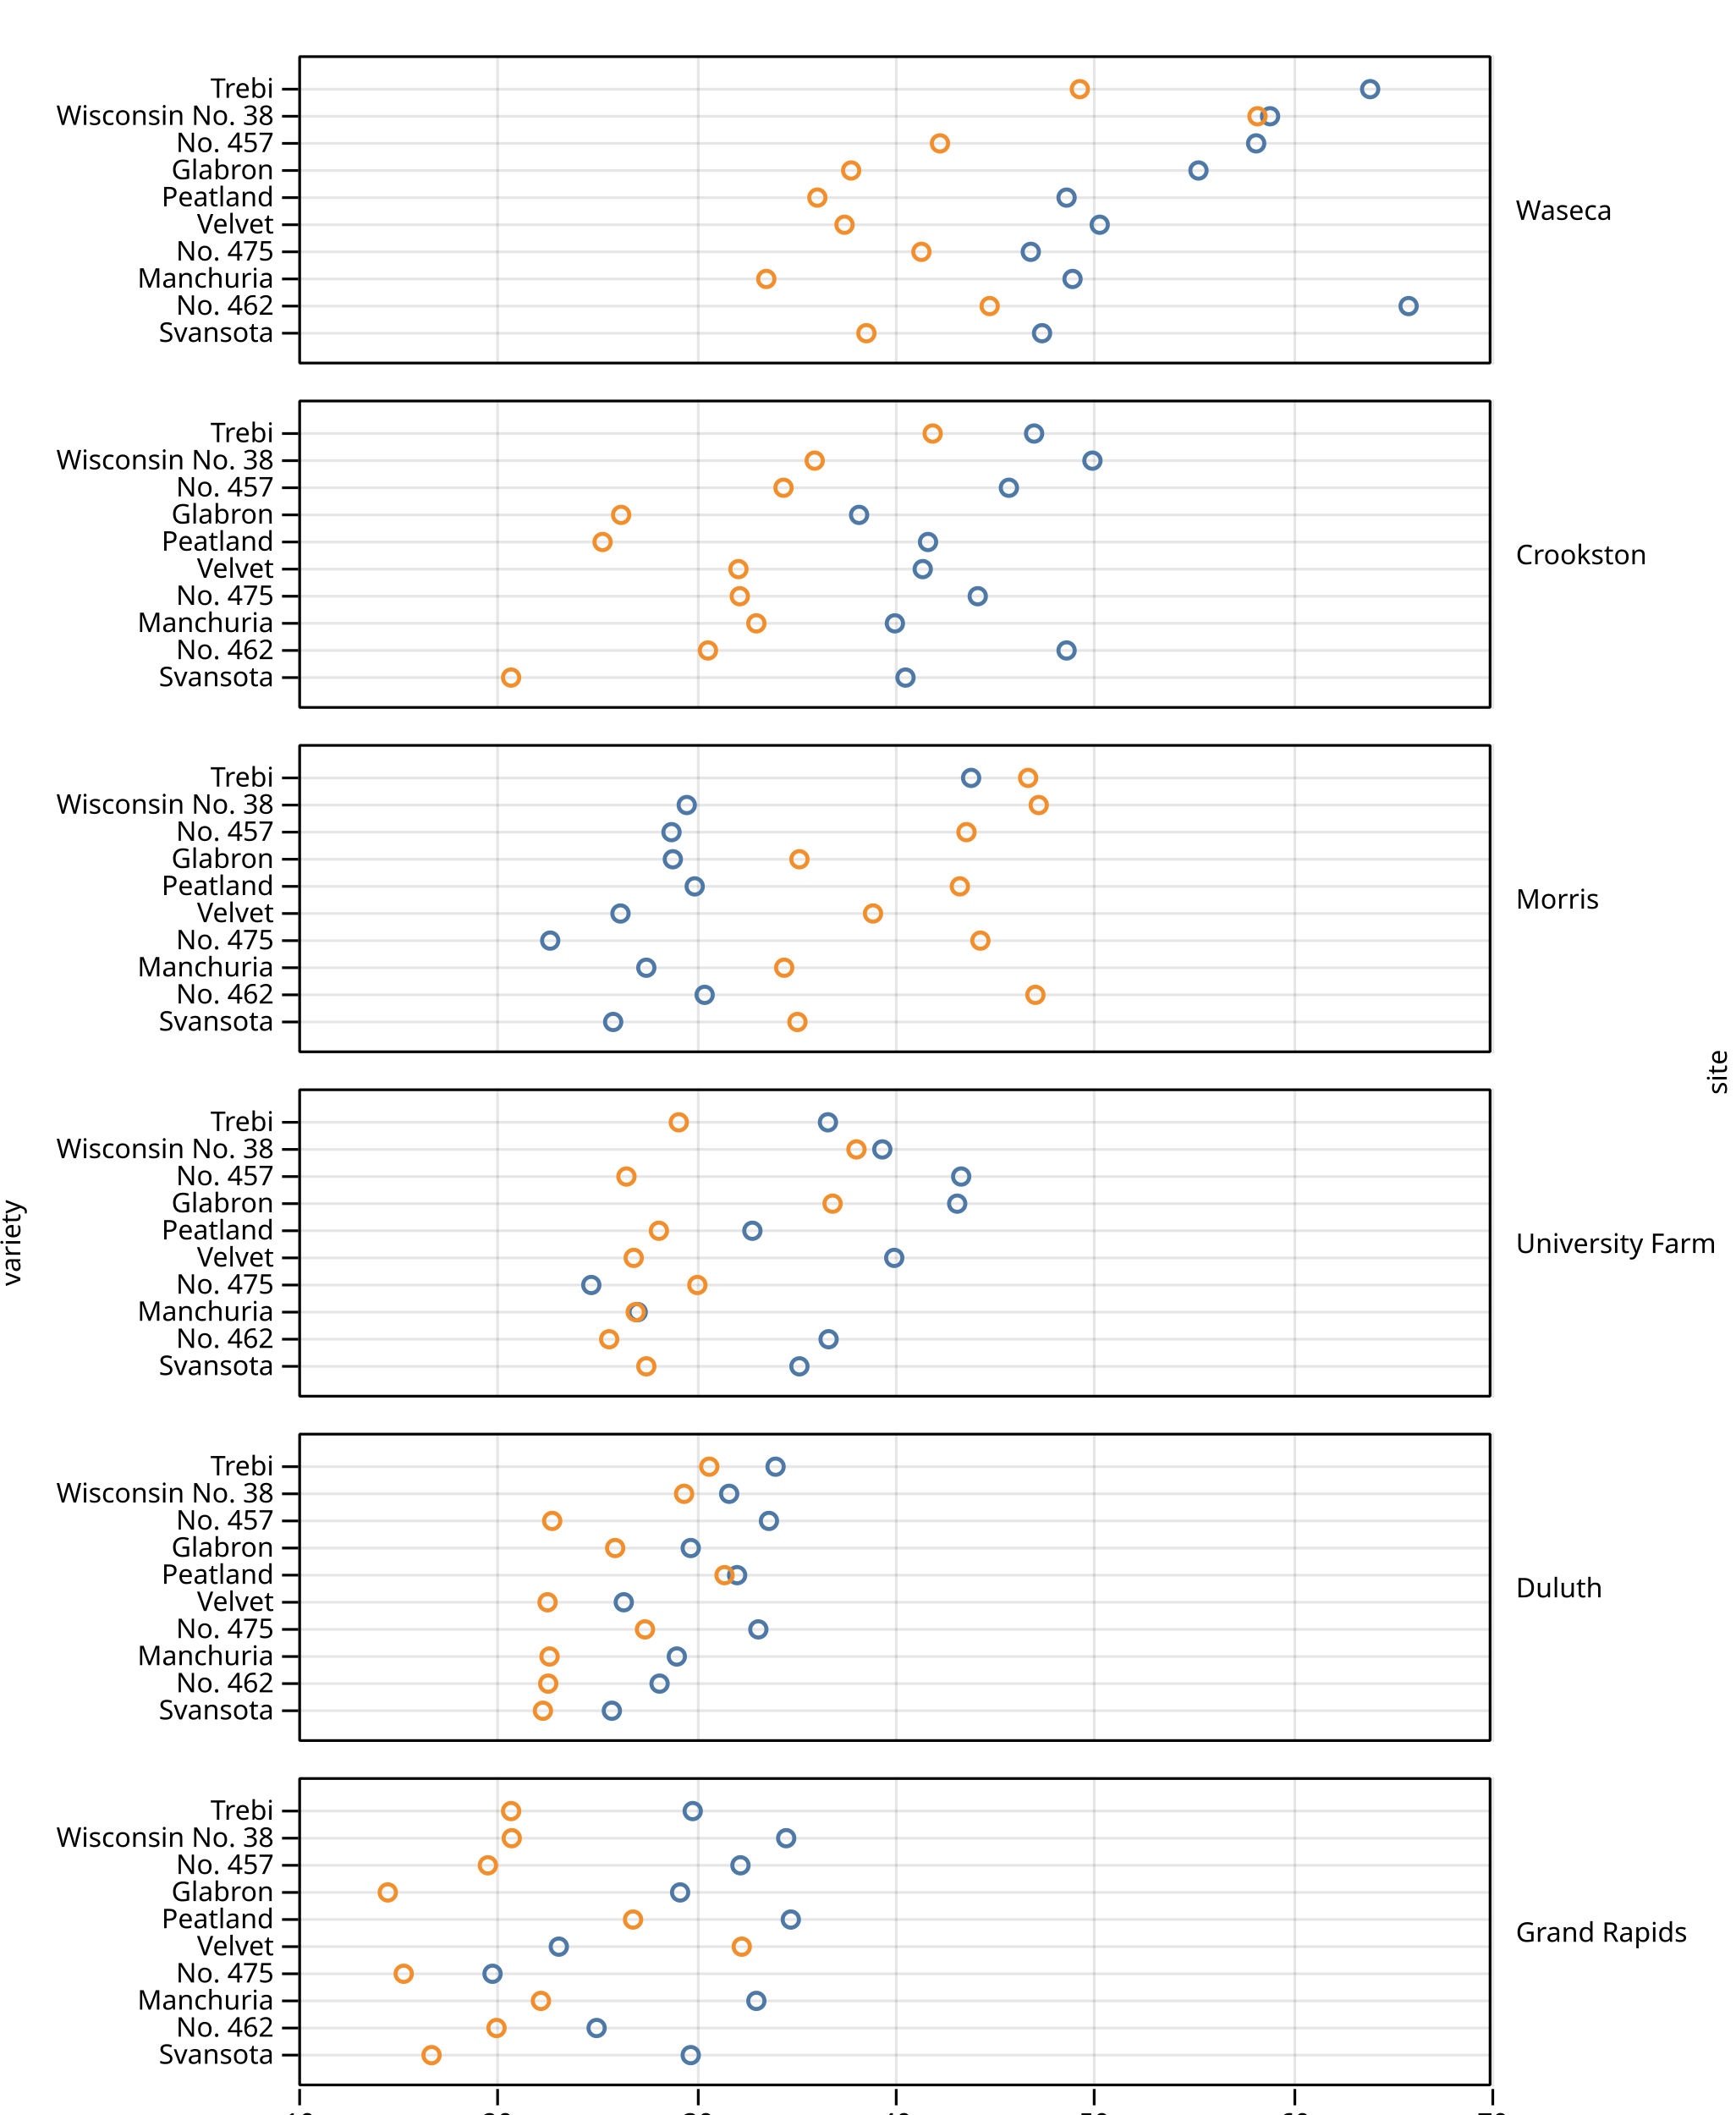
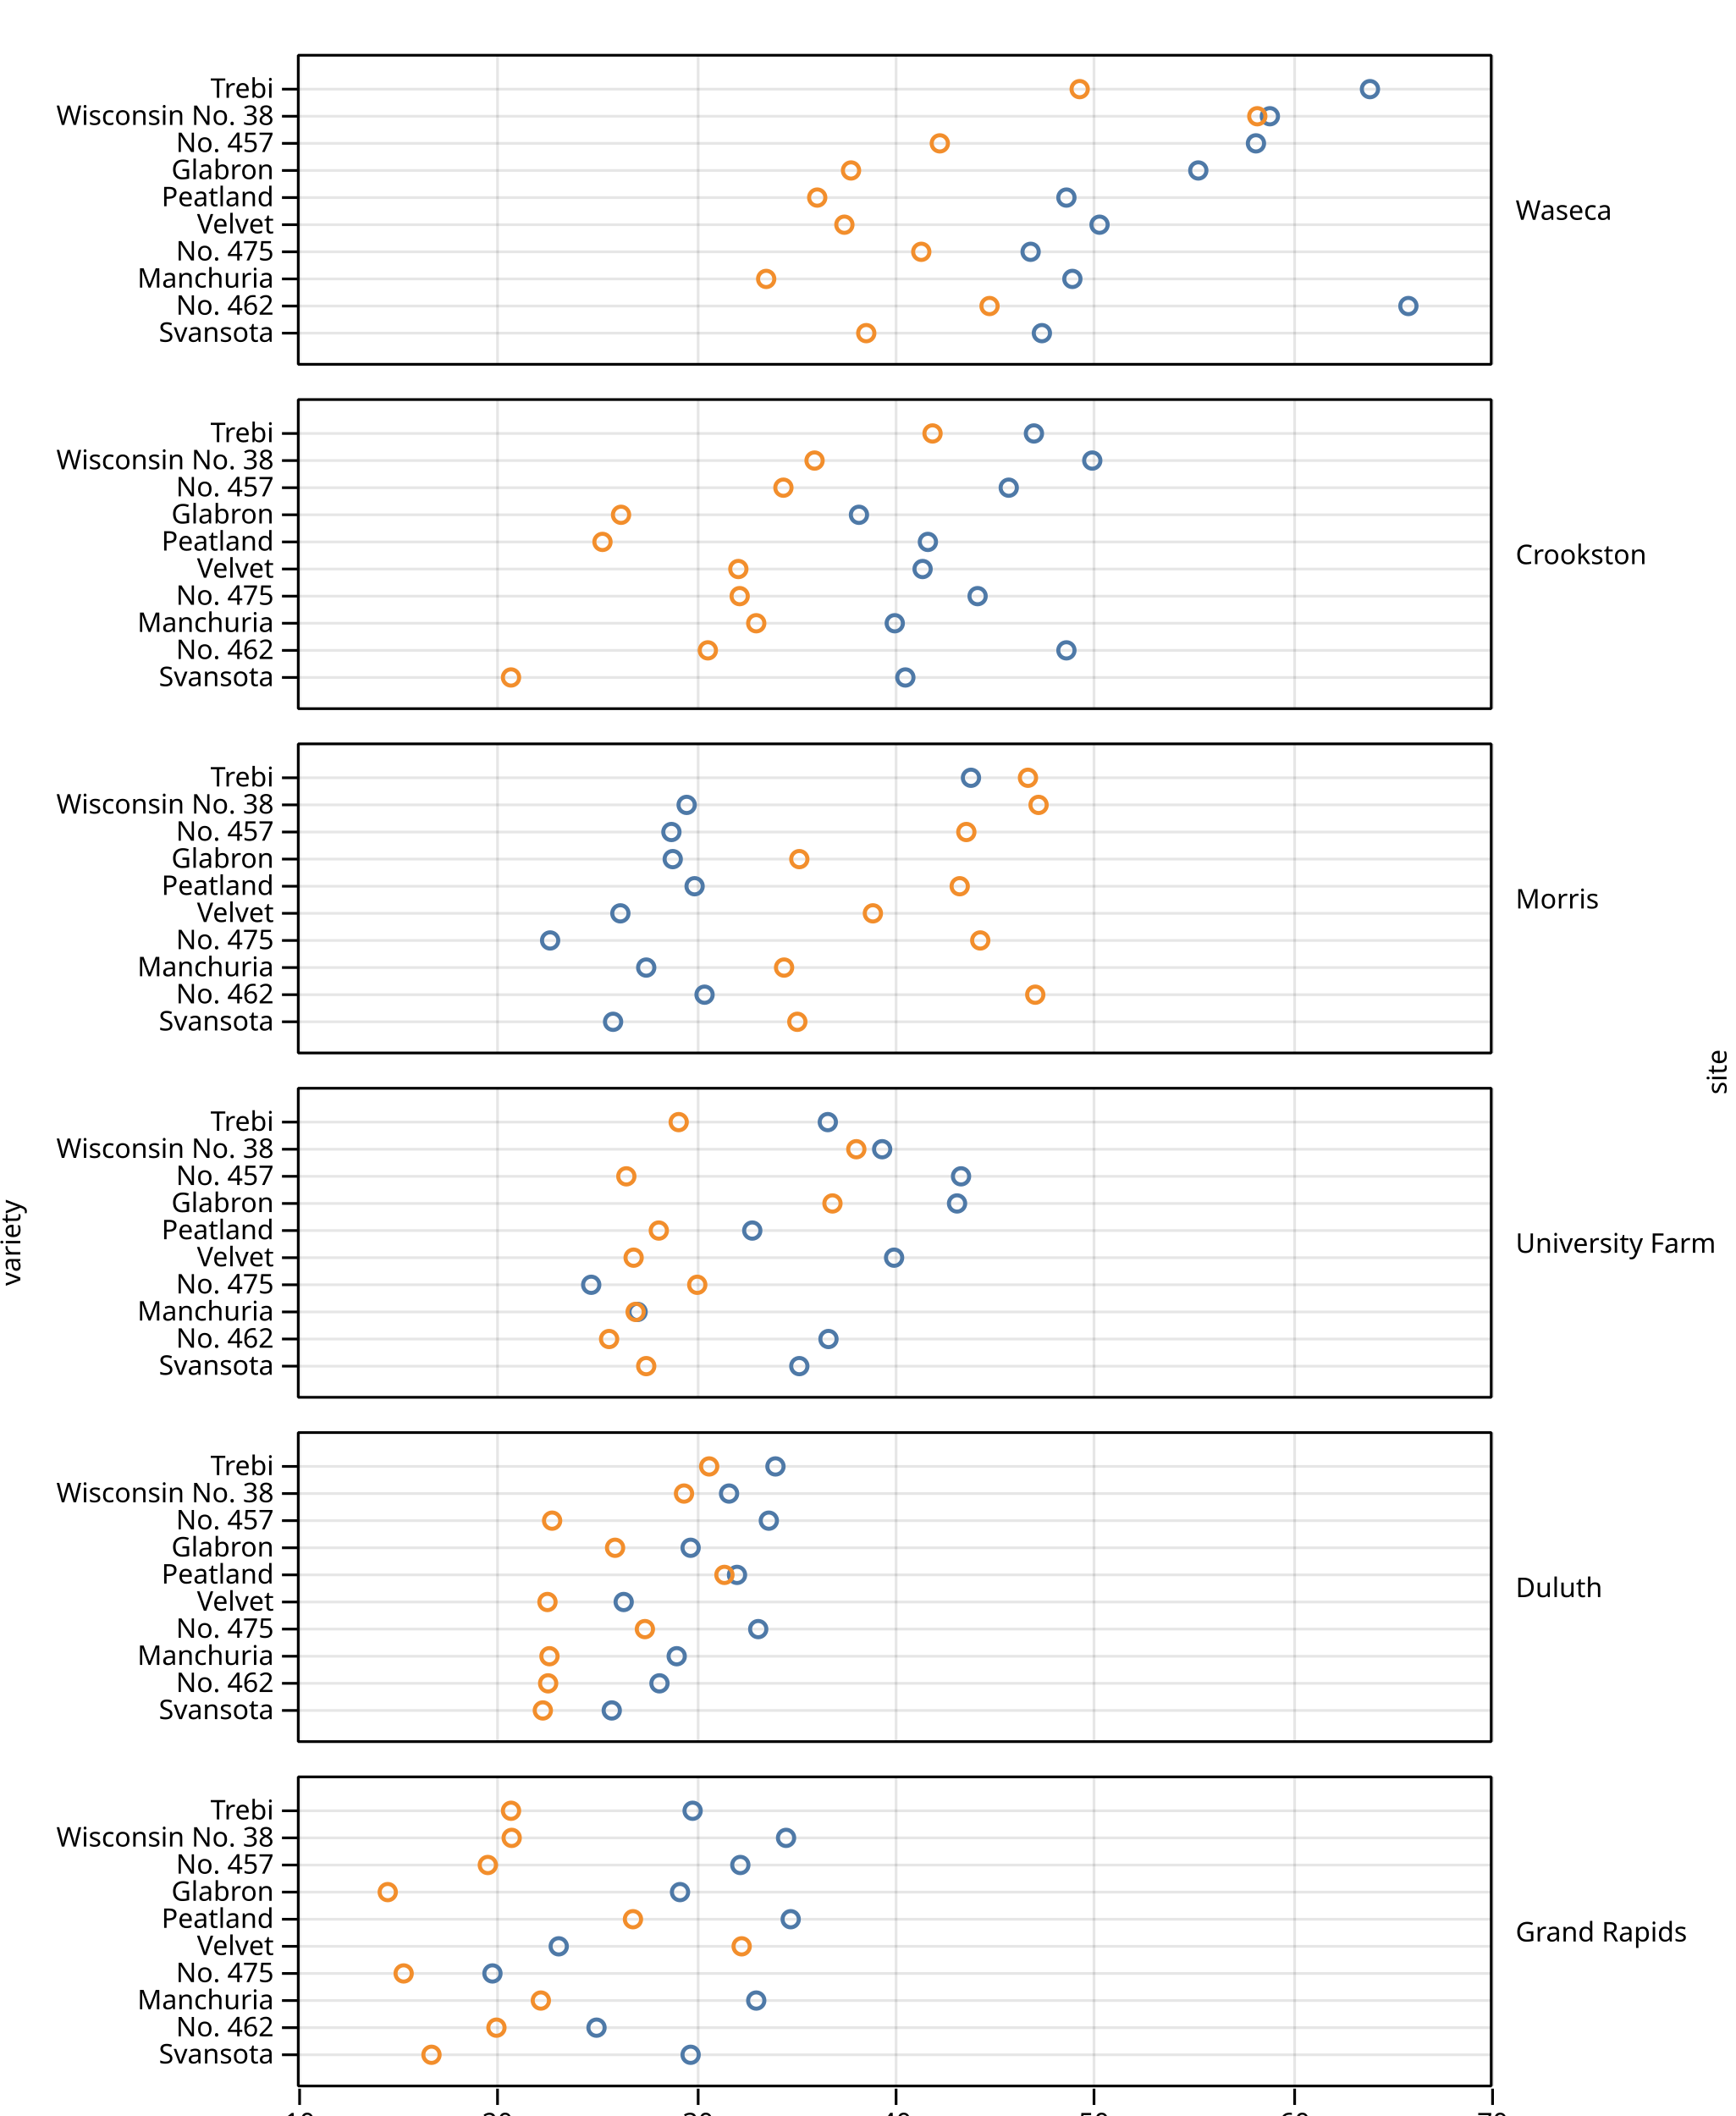
<svg xmlns="http://www.w3.org/2000/svg" class="plot" fill="currentColor" stroke-miterlimit="1" text-anchor="middle" width="640" height="800" style="display: block; font-size: 10px; font-family: sans-serif; background: white; height: auto; max-width: 100%;">
  <style>
    .plot text {
      white-space: pre;
    }
  </style>
  <g transform="translate(550,0)" fill="none" text-anchor="start">
    <g class="tick" opacity="1" transform="translate(0,77.5)">
      <line stroke="currentColor" x2="0" />
      <text fill="currentColor" x="9" dy="0.32em">Waseca</text>
    </g>
    <g class="tick" opacity="1" transform="translate(0,204.5)">
      <line stroke="currentColor" x2="0" />
      <text fill="currentColor" x="9" dy="0.32em">Crookston</text>
    </g>
    <g class="tick" opacity="1" transform="translate(0,331.5)">
      <line stroke="currentColor" x2="0" />
      <text fill="currentColor" x="9" dy="0.32em">Morris</text>
    </g>
    <g class="tick" opacity="1" transform="translate(0,458.5)">
      <line stroke="currentColor" x2="0" />
      <text fill="currentColor" x="9" dy="0.32em">University Farm</text>
    </g>
    <g class="tick" opacity="1" transform="translate(0,585.5)">
      <line stroke="currentColor" x2="0" />
      <text fill="currentColor" x="9" dy="0.32em">Duluth</text>
    </g>
    <g class="tick" opacity="1" transform="translate(0,712.5)">
      <line stroke="currentColor" x2="0" />
      <text fill="currentColor" x="9" dy="0.32em">Grand Rapids</text>
    </g>
    <text fill="currentColor" transform="translate(90,395) rotate(-90)" dy="-0.32em" text-anchor="middle">site</text>
  </g>
  <g transform="translate(0,770)" fill="none" text-anchor="middle">
    <g class="tick" opacity="1" transform="translate(110.5,0)">
      <line stroke="currentColor" y2="6" />
      <text fill="currentColor" y="9" dy="0.71em">10</text>
      <path stroke="currentColor" stroke-opacity="0.1" d="M0,-750v114M0,-623v114M0,-496v114M0,-369v114M0,-242v114M0,-115v114" />
    </g>
    <g class="tick" opacity="1" transform="translate(183.5,0)">
      <line stroke="currentColor" y2="6" />
      <text fill="currentColor" y="9" dy="0.71em">20</text>
      <path stroke="currentColor" stroke-opacity="0.1" d="M0,-750v114M0,-623v114M0,-496v114M0,-369v114M0,-242v114M0,-115v114" />
    </g>
    <g class="tick" opacity="1" transform="translate(257.5,0)">
      <line stroke="currentColor" y2="6" />
      <text fill="currentColor" y="9" dy="0.71em">30</text>
      <path stroke="currentColor" stroke-opacity="0.1" d="M0,-750v114M0,-623v114M0,-496v114M0,-369v114M0,-242v114M0,-115v114" />
    </g>
    <g class="tick" opacity="1" transform="translate(330.5,0)">
      <line stroke="currentColor" y2="6" />
      <text fill="currentColor" y="9" dy="0.71em">40</text>
      <path stroke="currentColor" stroke-opacity="0.1" d="M0,-750v114M0,-623v114M0,-496v114M0,-369v114M0,-242v114M0,-115v114" />
    </g>
    <g class="tick" opacity="1" transform="translate(403.5,0)">
      <line stroke="currentColor" y2="6" />
      <text fill="currentColor" y="9" dy="0.71em">50</text>
      <path stroke="currentColor" stroke-opacity="0.1" d="M0,-750v114M0,-623v114M0,-496v114M0,-369v114M0,-242v114M0,-115v114" />
    </g>
    <g class="tick" opacity="1" transform="translate(477.5,0)">
      <line stroke="currentColor" y2="6" />
      <text fill="currentColor" y="9" dy="0.71em">60</text>
      <path stroke="currentColor" stroke-opacity="0.1" d="M0,-750v114M0,-623v114M0,-496v114M0,-369v114M0,-242v114M0,-115v114" />
    </g>
    <g class="tick" opacity="1" transform="translate(550.5,0)">
      <line stroke="currentColor" y2="6" />
      <text fill="currentColor" y="9" dy="0.71em">70</text>
      <path stroke="currentColor" stroke-opacity="0.1" d="M0,-750v114M0,-623v114M0,-496v114M0,-369v114M0,-242v114M0,-115v114" />
    </g>
    <text fill="currentColor" transform="translate(640,30)" dy="-0.32em" text-anchor="end">yield →</text>
  </g>
  <g>
    <g transform="translate(0,20)">
      <g transform="translate(110,0)" fill="none" text-anchor="end">
        <g class="tick" opacity="1" transform="translate(0,12.5)">
          <line stroke="currentColor" x2="-6" />
          <line stroke="currentColor" x2="440" stroke-opacity="0.1" />
          <text fill="currentColor" x="-9" dy="0.32em">Trebi</text>
        </g>
        <g class="tick" opacity="1" transform="translate(0,22.5)">
          <line stroke="currentColor" x2="-6" />
          <line stroke="currentColor" x2="440" stroke-opacity="0.1" />
          <text fill="currentColor" x="-9" dy="0.32em">Wisconsin No. 38</text>
        </g>
        <g class="tick" opacity="1" transform="translate(0,32.5)">
          <line stroke="currentColor" x2="-6" />
          <line stroke="currentColor" x2="440" stroke-opacity="0.1" />
          <text fill="currentColor" x="-9" dy="0.32em">No. 457</text>
        </g>
        <g class="tick" opacity="1" transform="translate(0,42.5)">
          <line stroke="currentColor" x2="-6" />
          <line stroke="currentColor" x2="440" stroke-opacity="0.1" />
          <text fill="currentColor" x="-9" dy="0.32em">Glabron</text>
        </g>
        <g class="tick" opacity="1" transform="translate(0,52.5)">
          <line stroke="currentColor" x2="-6" />
          <line stroke="currentColor" x2="440" stroke-opacity="0.1" />
          <text fill="currentColor" x="-9" dy="0.32em">Peatland</text>
        </g>
        <g class="tick" opacity="1" transform="translate(0,62.5)">
          <line stroke="currentColor" x2="-6" />
          <line stroke="currentColor" x2="440" stroke-opacity="0.1" />
          <text fill="currentColor" x="-9" dy="0.32em">Velvet</text>
        </g>
        <g class="tick" opacity="1" transform="translate(0,72.5)">
          <line stroke="currentColor" x2="-6" />
          <line stroke="currentColor" x2="440" stroke-opacity="0.1" />
          <text fill="currentColor" x="-9" dy="0.32em">No. 475</text>
        </g>
        <g class="tick" opacity="1" transform="translate(0,82.5)">
          <line stroke="currentColor" x2="-6" />
          <line stroke="currentColor" x2="440" stroke-opacity="0.1" />
          <text fill="currentColor" x="-9" dy="0.32em">Manchuria</text>
        </g>
        <g class="tick" opacity="1" transform="translate(0,92.5)">
          <line stroke="currentColor" x2="-6" />
          <line stroke="currentColor" x2="440" stroke-opacity="0.1" />
          <text fill="currentColor" x="-9" dy="0.32em">No. 462</text>
        </g>
        <g class="tick" opacity="1" transform="translate(0,102.5)">
          <line stroke="currentColor" x2="-6" />
          <line stroke="currentColor" x2="440" stroke-opacity="0.1" />
          <text fill="currentColor" x="-9" dy="0.32em">Svansota</text>
        </g>
      </g>
    </g>
    <g transform="translate(0,147)">
      <g transform="translate(110,0)" fill="none" text-anchor="end">
        <g class="tick" opacity="1" transform="translate(0,12.5)">
          <line stroke="currentColor" x2="-6" />
          <line stroke="currentColor" x2="440" stroke-opacity="0.1" />
          <text fill="currentColor" x="-9" dy="0.32em">Trebi</text>
        </g>
        <g class="tick" opacity="1" transform="translate(0,22.5)">
          <line stroke="currentColor" x2="-6" />
          <line stroke="currentColor" x2="440" stroke-opacity="0.1" />
          <text fill="currentColor" x="-9" dy="0.32em">Wisconsin No. 38</text>
        </g>
        <g class="tick" opacity="1" transform="translate(0,32.5)">
          <line stroke="currentColor" x2="-6" />
          <line stroke="currentColor" x2="440" stroke-opacity="0.1" />
          <text fill="currentColor" x="-9" dy="0.32em">No. 457</text>
        </g>
        <g class="tick" opacity="1" transform="translate(0,42.5)">
          <line stroke="currentColor" x2="-6" />
          <line stroke="currentColor" x2="440" stroke-opacity="0.1" />
          <text fill="currentColor" x="-9" dy="0.32em">Glabron</text>
        </g>
        <g class="tick" opacity="1" transform="translate(0,52.5)">
          <line stroke="currentColor" x2="-6" />
          <line stroke="currentColor" x2="440" stroke-opacity="0.1" />
          <text fill="currentColor" x="-9" dy="0.32em">Peatland</text>
        </g>
        <g class="tick" opacity="1" transform="translate(0,62.5)">
          <line stroke="currentColor" x2="-6" />
          <line stroke="currentColor" x2="440" stroke-opacity="0.1" />
          <text fill="currentColor" x="-9" dy="0.32em">Velvet</text>
        </g>
        <g class="tick" opacity="1" transform="translate(0,72.5)">
          <line stroke="currentColor" x2="-6" />
          <line stroke="currentColor" x2="440" stroke-opacity="0.1" />
          <text fill="currentColor" x="-9" dy="0.32em">No. 475</text>
        </g>
        <g class="tick" opacity="1" transform="translate(0,82.5)">
          <line stroke="currentColor" x2="-6" />
          <line stroke="currentColor" x2="440" stroke-opacity="0.1" />
          <text fill="currentColor" x="-9" dy="0.32em">Manchuria</text>
        </g>
        <g class="tick" opacity="1" transform="translate(0,92.5)">
          <line stroke="currentColor" x2="-6" />
          <line stroke="currentColor" x2="440" stroke-opacity="0.1" />
          <text fill="currentColor" x="-9" dy="0.32em">No. 462</text>
        </g>
        <g class="tick" opacity="1" transform="translate(0,102.5)">
          <line stroke="currentColor" x2="-6" />
          <line stroke="currentColor" x2="440" stroke-opacity="0.1" />
          <text fill="currentColor" x="-9" dy="0.32em">Svansota</text>
        </g>
      </g>
    </g>
    <g transform="translate(0,274)">
      <g transform="translate(110,0)" fill="none" text-anchor="end">
        <g class="tick" opacity="1" transform="translate(0,12.5)">
          <line stroke="currentColor" x2="-6" />
          <line stroke="currentColor" x2="440" stroke-opacity="0.1" />
          <text fill="currentColor" x="-9" dy="0.32em">Trebi</text>
        </g>
        <g class="tick" opacity="1" transform="translate(0,22.5)">
          <line stroke="currentColor" x2="-6" />
          <line stroke="currentColor" x2="440" stroke-opacity="0.1" />
          <text fill="currentColor" x="-9" dy="0.32em">Wisconsin No. 38</text>
        </g>
        <g class="tick" opacity="1" transform="translate(0,32.5)">
          <line stroke="currentColor" x2="-6" />
          <line stroke="currentColor" x2="440" stroke-opacity="0.1" />
          <text fill="currentColor" x="-9" dy="0.32em">No. 457</text>
        </g>
        <g class="tick" opacity="1" transform="translate(0,42.5)">
          <line stroke="currentColor" x2="-6" />
          <line stroke="currentColor" x2="440" stroke-opacity="0.1" />
          <text fill="currentColor" x="-9" dy="0.32em">Glabron</text>
        </g>
        <g class="tick" opacity="1" transform="translate(0,52.5)">
          <line stroke="currentColor" x2="-6" />
          <line stroke="currentColor" x2="440" stroke-opacity="0.1" />
          <text fill="currentColor" x="-9" dy="0.32em">Peatland</text>
        </g>
        <g class="tick" opacity="1" transform="translate(0,62.5)">
          <line stroke="currentColor" x2="-6" />
          <line stroke="currentColor" x2="440" stroke-opacity="0.1" />
          <text fill="currentColor" x="-9" dy="0.32em">Velvet</text>
        </g>
        <g class="tick" opacity="1" transform="translate(0,72.5)">
          <line stroke="currentColor" x2="-6" />
          <line stroke="currentColor" x2="440" stroke-opacity="0.1" />
          <text fill="currentColor" x="-9" dy="0.32em">No. 475</text>
        </g>
        <g class="tick" opacity="1" transform="translate(0,82.5)">
          <line stroke="currentColor" x2="-6" />
          <line stroke="currentColor" x2="440" stroke-opacity="0.1" />
          <text fill="currentColor" x="-9" dy="0.32em">Manchuria</text>
        </g>
        <g class="tick" opacity="1" transform="translate(0,92.5)">
          <line stroke="currentColor" x2="-6" />
          <line stroke="currentColor" x2="440" stroke-opacity="0.1" />
          <text fill="currentColor" x="-9" dy="0.32em">No. 462</text>
        </g>
        <g class="tick" opacity="1" transform="translate(0,102.5)">
          <line stroke="currentColor" x2="-6" />
          <line stroke="currentColor" x2="440" stroke-opacity="0.1" />
          <text fill="currentColor" x="-9" dy="0.32em">Svansota</text>
        </g>
      </g>
    </g>
    <g transform="translate(0,401)">
      <g transform="translate(110,0)" fill="none" text-anchor="end">
        <g class="tick" opacity="1" transform="translate(0,12.5)">
          <line stroke="currentColor" x2="-6" />
          <line stroke="currentColor" x2="440" stroke-opacity="0.1" />
          <text fill="currentColor" x="-9" dy="0.32em">Trebi</text>
        </g>
        <g class="tick" opacity="1" transform="translate(0,22.5)">
          <line stroke="currentColor" x2="-6" />
          <line stroke="currentColor" x2="440" stroke-opacity="0.1" />
          <text fill="currentColor" x="-9" dy="0.32em">Wisconsin No. 38</text>
        </g>
        <g class="tick" opacity="1" transform="translate(0,32.5)">
          <line stroke="currentColor" x2="-6" />
          <line stroke="currentColor" x2="440" stroke-opacity="0.1" />
          <text fill="currentColor" x="-9" dy="0.32em">No. 457</text>
        </g>
        <g class="tick" opacity="1" transform="translate(0,42.5)">
          <line stroke="currentColor" x2="-6" />
          <line stroke="currentColor" x2="440" stroke-opacity="0.1" />
          <text fill="currentColor" x="-9" dy="0.32em">Glabron</text>
        </g>
        <g class="tick" opacity="1" transform="translate(0,52.5)">
          <line stroke="currentColor" x2="-6" />
          <line stroke="currentColor" x2="440" stroke-opacity="0.1" />
          <text fill="currentColor" x="-9" dy="0.32em">Peatland</text>
        </g>
        <g class="tick" opacity="1" transform="translate(0,62.5)">
          <line stroke="currentColor" x2="-6" />
          <line stroke="currentColor" x2="440" stroke-opacity="0.1" />
          <text fill="currentColor" x="-9" dy="0.32em">Velvet</text>
        </g>
        <g class="tick" opacity="1" transform="translate(0,72.5)">
          <line stroke="currentColor" x2="-6" />
          <line stroke="currentColor" x2="440" stroke-opacity="0.1" />
          <text fill="currentColor" x="-9" dy="0.32em">No. 475</text>
        </g>
        <g class="tick" opacity="1" transform="translate(0,82.5)">
          <line stroke="currentColor" x2="-6" />
          <line stroke="currentColor" x2="440" stroke-opacity="0.1" />
          <text fill="currentColor" x="-9" dy="0.32em">Manchuria</text>
        </g>
        <g class="tick" opacity="1" transform="translate(0,92.5)">
          <line stroke="currentColor" x2="-6" />
          <line stroke="currentColor" x2="440" stroke-opacity="0.1" />
          <text fill="currentColor" x="-9" dy="0.32em">No. 462</text>
        </g>
        <g class="tick" opacity="1" transform="translate(0,102.5)">
          <line stroke="currentColor" x2="-6" />
          <line stroke="currentColor" x2="440" stroke-opacity="0.1" />
          <text fill="currentColor" x="-9" dy="0.32em">Svansota</text>
        </g>
        <text fill="currentColor" transform="translate(-110,57) rotate(-90)" dy="0.75em" text-anchor="middle">variety</text>
      </g>
    </g>
    <g transform="translate(0,528)">
      <g transform="translate(110,0)" fill="none" text-anchor="end">
        <g class="tick" opacity="1" transform="translate(0,12.5)">
          <line stroke="currentColor" x2="-6" />
          <line stroke="currentColor" x2="440" stroke-opacity="0.1" />
          <text fill="currentColor" x="-9" dy="0.32em">Trebi</text>
        </g>
        <g class="tick" opacity="1" transform="translate(0,22.5)">
          <line stroke="currentColor" x2="-6" />
          <line stroke="currentColor" x2="440" stroke-opacity="0.1" />
          <text fill="currentColor" x="-9" dy="0.32em">Wisconsin No. 38</text>
        </g>
        <g class="tick" opacity="1" transform="translate(0,32.5)">
          <line stroke="currentColor" x2="-6" />
          <line stroke="currentColor" x2="440" stroke-opacity="0.1" />
          <text fill="currentColor" x="-9" dy="0.32em">No. 457</text>
        </g>
        <g class="tick" opacity="1" transform="translate(0,42.5)">
          <line stroke="currentColor" x2="-6" />
          <line stroke="currentColor" x2="440" stroke-opacity="0.1" />
          <text fill="currentColor" x="-9" dy="0.32em">Glabron</text>
        </g>
        <g class="tick" opacity="1" transform="translate(0,52.5)">
          <line stroke="currentColor" x2="-6" />
          <line stroke="currentColor" x2="440" stroke-opacity="0.1" />
          <text fill="currentColor" x="-9" dy="0.32em">Peatland</text>
        </g>
        <g class="tick" opacity="1" transform="translate(0,62.5)">
          <line stroke="currentColor" x2="-6" />
          <line stroke="currentColor" x2="440" stroke-opacity="0.1" />
          <text fill="currentColor" x="-9" dy="0.32em">Velvet</text>
        </g>
        <g class="tick" opacity="1" transform="translate(0,72.5)">
          <line stroke="currentColor" x2="-6" />
          <line stroke="currentColor" x2="440" stroke-opacity="0.1" />
          <text fill="currentColor" x="-9" dy="0.32em">No. 475</text>
        </g>
        <g class="tick" opacity="1" transform="translate(0,82.5)">
          <line stroke="currentColor" x2="-6" />
          <line stroke="currentColor" x2="440" stroke-opacity="0.1" />
          <text fill="currentColor" x="-9" dy="0.32em">Manchuria</text>
        </g>
        <g class="tick" opacity="1" transform="translate(0,92.5)">
          <line stroke="currentColor" x2="-6" />
          <line stroke="currentColor" x2="440" stroke-opacity="0.1" />
          <text fill="currentColor" x="-9" dy="0.32em">No. 462</text>
        </g>
        <g class="tick" opacity="1" transform="translate(0,102.5)">
          <line stroke="currentColor" x2="-6" />
          <line stroke="currentColor" x2="440" stroke-opacity="0.1" />
          <text fill="currentColor" x="-9" dy="0.32em">Svansota</text>
        </g>
      </g>
    </g>
    <g transform="translate(0,655)">
      <g transform="translate(110,0)" fill="none" text-anchor="end">
        <g class="tick" opacity="1" transform="translate(0,12.5)">
          <line stroke="currentColor" x2="-6" />
          <line stroke="currentColor" x2="440" stroke-opacity="0.1" />
          <text fill="currentColor" x="-9" dy="0.32em">Trebi</text>
        </g>
        <g class="tick" opacity="1" transform="translate(0,22.5)">
          <line stroke="currentColor" x2="-6" />
          <line stroke="currentColor" x2="440" stroke-opacity="0.1" />
          <text fill="currentColor" x="-9" dy="0.32em">Wisconsin No. 38</text>
        </g>
        <g class="tick" opacity="1" transform="translate(0,32.5)">
          <line stroke="currentColor" x2="-6" />
          <line stroke="currentColor" x2="440" stroke-opacity="0.1" />
          <text fill="currentColor" x="-9" dy="0.32em">No. 457</text>
        </g>
        <g class="tick" opacity="1" transform="translate(0,42.5)">
          <line stroke="currentColor" x2="-6" />
          <line stroke="currentColor" x2="440" stroke-opacity="0.1" />
          <text fill="currentColor" x="-9" dy="0.32em">Glabron</text>
        </g>
        <g class="tick" opacity="1" transform="translate(0,52.5)">
          <line stroke="currentColor" x2="-6" />
          <line stroke="currentColor" x2="440" stroke-opacity="0.1" />
          <text fill="currentColor" x="-9" dy="0.32em">Peatland</text>
        </g>
        <g class="tick" opacity="1" transform="translate(0,62.5)">
          <line stroke="currentColor" x2="-6" />
          <line stroke="currentColor" x2="440" stroke-opacity="0.1" />
          <text fill="currentColor" x="-9" dy="0.32em">Velvet</text>
        </g>
        <g class="tick" opacity="1" transform="translate(0,72.5)">
          <line stroke="currentColor" x2="-6" />
          <line stroke="currentColor" x2="440" stroke-opacity="0.1" />
          <text fill="currentColor" x="-9" dy="0.32em">No. 475</text>
        </g>
        <g class="tick" opacity="1" transform="translate(0,82.5)">
          <line stroke="currentColor" x2="-6" />
          <line stroke="currentColor" x2="440" stroke-opacity="0.1" />
          <text fill="currentColor" x="-9" dy="0.32em">Manchuria</text>
        </g>
        <g class="tick" opacity="1" transform="translate(0,92.5)">
          <line stroke="currentColor" x2="-6" />
          <line stroke="currentColor" x2="440" stroke-opacity="0.1" />
          <text fill="currentColor" x="-9" dy="0.32em">No. 462</text>
        </g>
        <g class="tick" opacity="1" transform="translate(0,102.5)">
          <line stroke="currentColor" x2="-6" />
          <line stroke="currentColor" x2="440" stroke-opacity="0.1" />
          <text fill="currentColor" x="-9" dy="0.32em">Svansota</text>
        </g>
      </g>
    </g>
    <g transform="translate(0,20)">
-       <rect fill="none" stroke="currentColor" x="110.5" y="0.5" width="439" height="113" />
+       <rect fill="none" stroke="currentColor" x="110" y="0" width="440" height="114" />
      <g fill="none" stroke-width="1.5" transform="translate(0.5,0.5)">
        <circle cx="395.022" cy="82" r="3" stroke="#4e79a7" />
        <circle cx="441.467" cy="42" r="3" stroke="#4e79a7" />
        <circle cx="383.778" cy="102" r="3" stroke="#4e79a7" />
        <circle cx="405.044" cy="62" r="3" stroke="#4e79a7" />
        <circle cx="504.778" cy="12" r="3" stroke="#4e79a7" />
        <circle cx="462.733" cy="32" r="3" stroke="#4e79a7" />
        <circle cx="518.956" cy="92" r="3" stroke="#4e79a7" />
        <circle cx="392.822" cy="52" r="3" stroke="#4e79a7" />
        <circle cx="379.622" cy="72" r="3" stroke="#4e79a7" />
        <circle cx="467.867" cy="22" r="3" stroke="#4e79a7" />
        <circle cx="282.089" cy="82" r="3" stroke="#f28e2c" />
        <circle cx="313.378" cy="42" r="3" stroke="#f28e2c" />
        <circle cx="319" cy="102" r="3" stroke="#f28e2c" />
        <circle cx="310.933" cy="62" r="3" stroke="#f28e2c" />
        <circle cx="397.711" cy="12" r="3" stroke="#f28e2c" />
        <circle cx="346.133" cy="32" r="3" stroke="#f28e2c" />
        <circle cx="364.467" cy="92" r="3" stroke="#f28e2c" />
        <circle cx="300.911" cy="52" r="3" stroke="#f28e2c" />
        <circle cx="339.289" cy="72" r="3" stroke="#f28e2c" />
        <circle cx="463.222" cy="22" r="3" stroke="#f28e2c" />
      </g>
    </g>
    <g transform="translate(0,147)">
-       <rect fill="none" stroke="currentColor" x="110.5" y="0.5" width="439" height="113" />
+       <rect fill="none" stroke="currentColor" x="110" y="0" width="440" height="114" />
      <g fill="none" stroke-width="1.5" transform="translate(0.5,0.5)">
        <circle cx="329.511" cy="82" r="3" stroke="#4e79a7" />
        <circle cx="316.311" cy="42" r="3" stroke="#4e79a7" />
        <circle cx="333.422" cy="102" r="3" stroke="#4e79a7" />
        <circle cx="339.778" cy="62" r="3" stroke="#4e79a7" />
        <circle cx="380.844" cy="12" r="3" stroke="#4e79a7" />
        <circle cx="371.556" cy="32" r="3" stroke="#4e79a7" />
        <circle cx="392.822" cy="92" r="3" stroke="#4e79a7" />
        <circle cx="341.733" cy="52" r="3" stroke="#4e79a7" />
        <circle cx="360.067" cy="72" r="3" stroke="#4e79a7" />
        <circle cx="402.356" cy="22" r="3" stroke="#4e79a7" />
        <circle cx="278.422" cy="82" r="3" stroke="#f28e2c" />
        <circle cx="228.556" cy="42" r="3" stroke="#f28e2c" />
        <circle cx="187.978" cy="102" r="3" stroke="#f28e2c" />
        <circle cx="271.822" cy="62" r="3" stroke="#f28e2c" />
        <circle cx="343.444" cy="12" r="3" stroke="#f28e2c" />
        <circle cx="288.444" cy="32" r="3" stroke="#f28e2c" />
        <circle cx="260.578" cy="92" r="3" stroke="#f28e2c" />
        <circle cx="221.711" cy="52" r="3" stroke="#f28e2c" />
        <circle cx="272.311" cy="72" r="3" stroke="#f28e2c" />
        <circle cx="299.933" cy="22" r="3" stroke="#f28e2c" />
      </g>
    </g>
    <g transform="translate(0,274)">
-       <rect fill="none" stroke="currentColor" x="110.5" y="0.5" width="439" height="113" />
+       <rect fill="none" stroke="currentColor" x="110" y="0" width="440" height="114" />
      <g fill="none" stroke-width="1.5" transform="translate(0.5,0.5)">
        <circle cx="237.844" cy="82" r="3" stroke="#4e79a7" />
        <circle cx="247.622" cy="42" r="3" stroke="#4e79a7" />
        <circle cx="225.622" cy="102" r="3" stroke="#4e79a7" />
        <circle cx="228.311" cy="62" r="3" stroke="#4e79a7" />
        <circle cx="357.622" cy="12" r="3" stroke="#4e79a7" />
        <circle cx="247.133" cy="32" r="3" stroke="#4e79a7" />
        <circle cx="259.356" cy="92" r="3" stroke="#4e79a7" />
        <circle cx="255.689" cy="52" r="3" stroke="#4e79a7" />
        <circle cx="202.4" cy="72" r="3" stroke="#4e79a7" />
        <circle cx="252.756" cy="22" r="3" stroke="#4e79a7" />
        <circle cx="288.689" cy="82" r="3" stroke="#f28e2c" />
        <circle cx="294.311" cy="42" r="3" stroke="#f28e2c" />
        <circle cx="293.578" cy="102" r="3" stroke="#f28e2c" />
        <circle cx="321.444" cy="62" r="3" stroke="#f28e2c" />
        <circle cx="378.644" cy="12" r="3" stroke="#f28e2c" />
        <circle cx="355.911" cy="32" r="3" stroke="#f28e2c" />
        <circle cx="381.333" cy="92" r="3" stroke="#f28e2c" />
        <circle cx="353.467" cy="52" r="3" stroke="#f28e2c" />
        <circle cx="361.044" cy="72" r="3" stroke="#f28e2c" />
        <circle cx="382.556" cy="22" r="3" stroke="#f28e2c" />
      </g>
    </g>
    <g transform="translate(0,401)">
-       <rect fill="none" stroke="currentColor" x="110.5" y="0.5" width="439" height="113" />
+       <rect fill="none" stroke="currentColor" x="110" y="0" width="440" height="114" />
      <g fill="none" stroke-width="1.5" transform="translate(0.5,0.5)">
        <circle cx="234.667" cy="82" r="3" stroke="#4e79a7" />
        <circle cx="352.489" cy="42" r="3" stroke="#4e79a7" />
        <circle cx="294.311" cy="102" r="3" stroke="#4e79a7" />
        <circle cx="329.267" cy="62" r="3" stroke="#4e79a7" />
        <circle cx="304.822" cy="12" r="3" stroke="#4e79a7" />
        <circle cx="353.956" cy="32" r="3" stroke="#4e79a7" />
        <circle cx="305.067" cy="92" r="3" stroke="#4e79a7" />
        <circle cx="276.956" cy="52" r="3" stroke="#4e79a7" />
        <circle cx="217.556" cy="72" r="3" stroke="#4e79a7" />
        <circle cx="324.867" cy="22" r="3" stroke="#4e79a7" />
        <circle cx="233.933" cy="82" r="3" stroke="#f28e2c" />
        <circle cx="306.533" cy="42" r="3" stroke="#f28e2c" />
        <circle cx="237.844" cy="102" r="3" stroke="#f28e2c" />
        <circle cx="233.2" cy="62" r="3" stroke="#f28e2c" />
        <circle cx="249.822" cy="12" r="3" stroke="#f28e2c" />
        <circle cx="230.511" cy="32" r="3" stroke="#f28e2c" />
        <circle cx="224.156" cy="92" r="3" stroke="#f28e2c" />
        <circle cx="242.489" cy="52" r="3" stroke="#f28e2c" />
        <circle cx="256.667" cy="72" r="3" stroke="#f28e2c" />
        <circle cx="315.333" cy="22" r="3" stroke="#f28e2c" />
      </g>
    </g>
    <g transform="translate(0,528)">
-       <rect fill="none" stroke="currentColor" x="110.5" y="0.5" width="439" height="113" />
+       <rect fill="none" stroke="currentColor" x="110" y="0" width="440" height="114" />
      <g fill="none" stroke-width="1.5" transform="translate(0.5,0.5)">
        <circle cx="249.089" cy="82" r="3" stroke="#4e79a7" />
        <circle cx="254.222" cy="42" r="3" stroke="#4e79a7" />
        <circle cx="225.133" cy="102" r="3" stroke="#4e79a7" />
        <circle cx="229.533" cy="62" r="3" stroke="#4e79a7" />
        <circle cx="285.511" cy="12" r="3" stroke="#4e79a7" />
        <circle cx="283.067" cy="32" r="3" stroke="#4e79a7" />
        <circle cx="242.733" cy="92" r="3" stroke="#4e79a7" />
        <circle cx="271.333" cy="52" r="3" stroke="#4e79a7" />
        <circle cx="279.156" cy="72" r="3" stroke="#4e79a7" />
        <circle cx="268.4" cy="22" r="3" stroke="#4e79a7" />
        <circle cx="202.156" cy="82" r="3" stroke="#f28e2c" />
        <circle cx="226.356" cy="42" r="3" stroke="#f28e2c" />
        <circle cx="199.711" cy="102" r="3" stroke="#f28e2c" />
        <circle cx="201.422" cy="62" r="3" stroke="#f28e2c" />
        <circle cx="261.067" cy="12" r="3" stroke="#f28e2c" />
        <circle cx="203.133" cy="32" r="3" stroke="#f28e2c" />
        <circle cx="201.667" cy="92" r="3" stroke="#f28e2c" />
        <circle cx="266.689" cy="52" r="3" stroke="#f28e2c" />
        <circle cx="237.356" cy="72" r="3" stroke="#f28e2c" />
        <circle cx="251.778" cy="22" r="3" stroke="#f28e2c" />
      </g>
    </g>
    <g transform="translate(0,655)">
-       <rect fill="none" stroke="currentColor" x="110.5" y="0.5" width="439" height="113" />
+       <rect fill="none" stroke="currentColor" x="110" y="0" width="440" height="114" />
      <g fill="none" stroke-width="1.5" transform="translate(0.5,0.5)">
        <circle cx="278.422" cy="82" r="3" stroke="#4e79a7" />
        <circle cx="250.311" cy="42" r="3" stroke="#4e79a7" />
        <circle cx="254.222" cy="102" r="3" stroke="#4e79a7" />
        <circle cx="205.578" cy="62" r="3" stroke="#4e79a7" />
        <circle cx="254.956" cy="12" r="3" stroke="#4e79a7" />
        <circle cx="272.556" cy="32" r="3" stroke="#4e79a7" />
        <circle cx="219.511" cy="92" r="3" stroke="#4e79a7" />
        <circle cx="291.133" cy="52" r="3" stroke="#4e79a7" />
        <circle cx="181.133" cy="72" r="3" stroke="#4e79a7" />
        <circle cx="289.422" cy="22" r="3" stroke="#4e79a7" />
        <circle cx="198.978" cy="82" r="3" stroke="#f28e2c" />
        <circle cx="142.511" cy="42" r="3" stroke="#f28e2c" />
        <circle cx="158.644" cy="102" r="3" stroke="#f28e2c" />
        <circle cx="273.044" cy="62" r="3" stroke="#f28e2c" />
        <circle cx="187.978" cy="12" r="3" stroke="#f28e2c" />
        <circle cx="179.422" cy="32" r="3" stroke="#f28e2c" />
        <circle cx="182.6" cy="92" r="3" stroke="#f28e2c" />
        <circle cx="232.956" cy="52" r="3" stroke="#f28e2c" />
        <circle cx="148.378" cy="72" r="3" stroke="#f28e2c" />
        <circle cx="188.222" cy="22" r="3" stroke="#f28e2c" />
      </g>
    </g>
  </g>
</svg>
